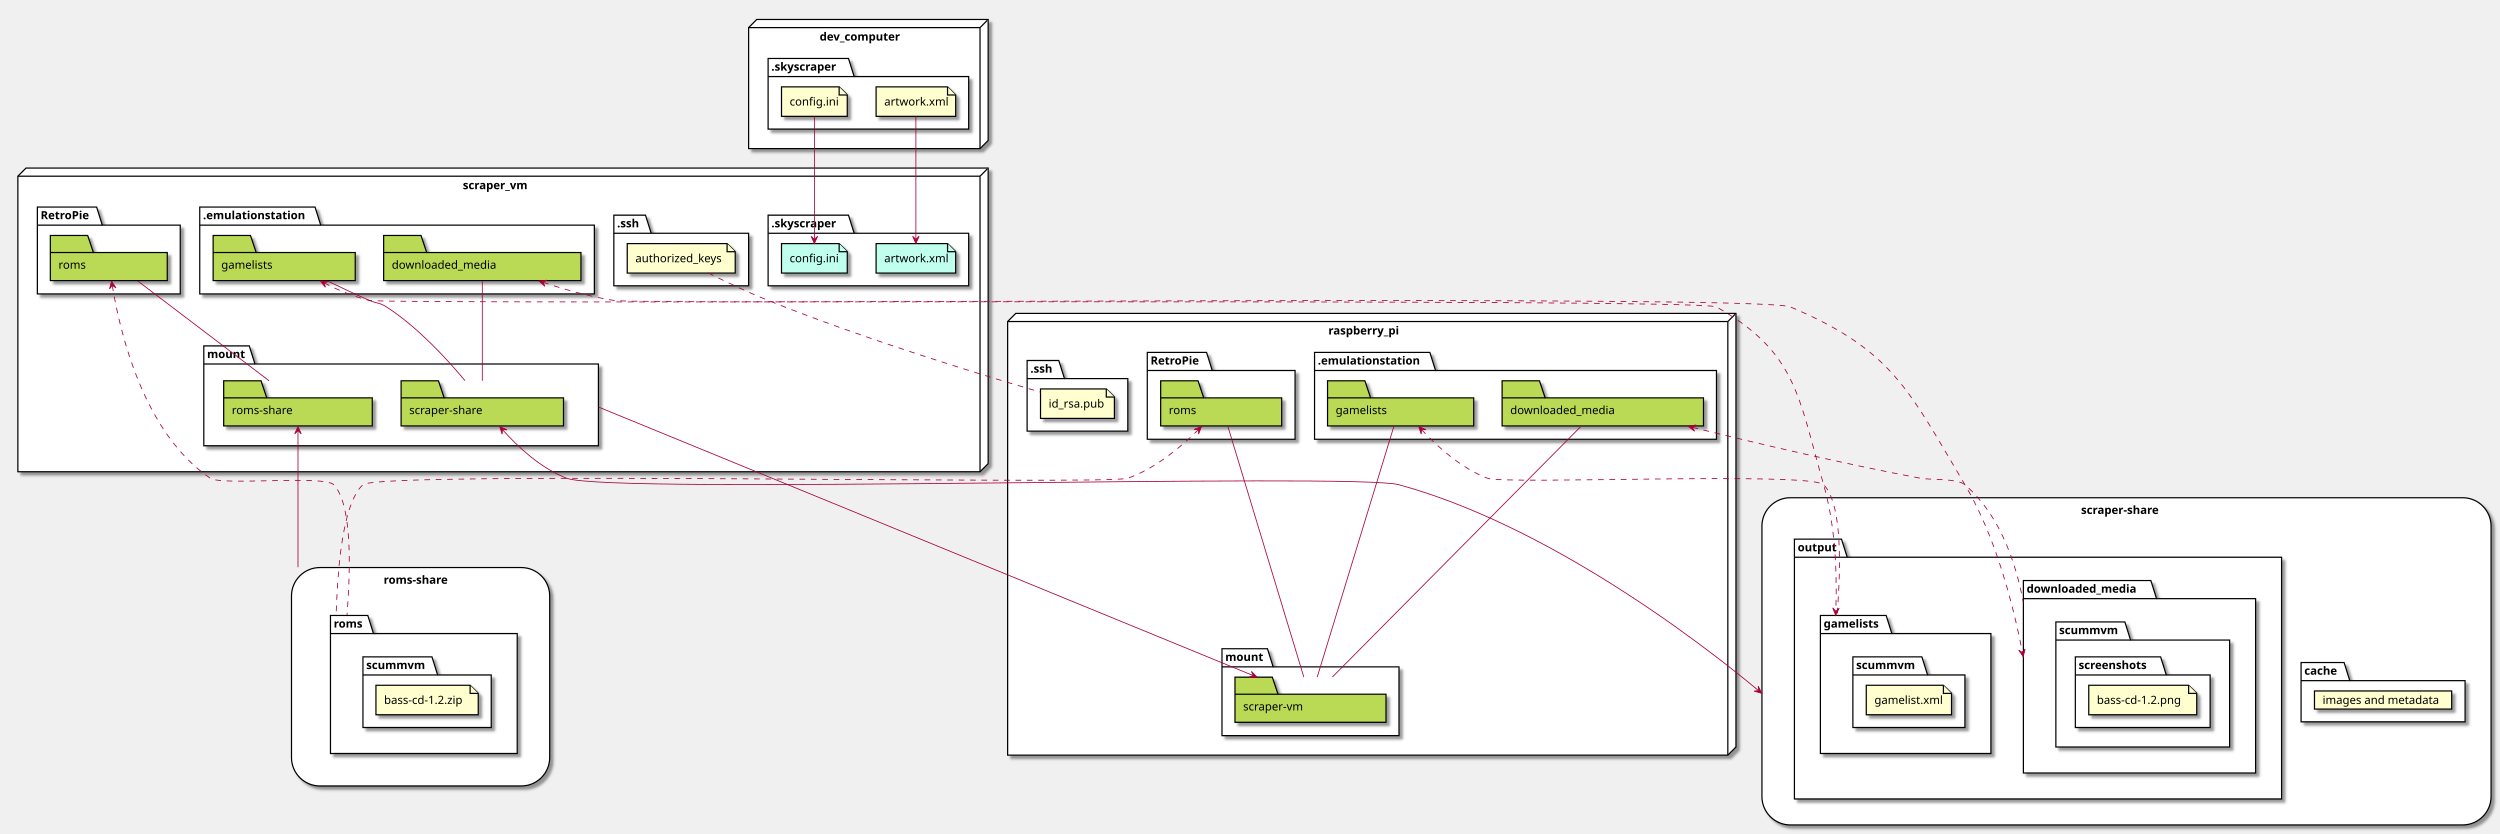
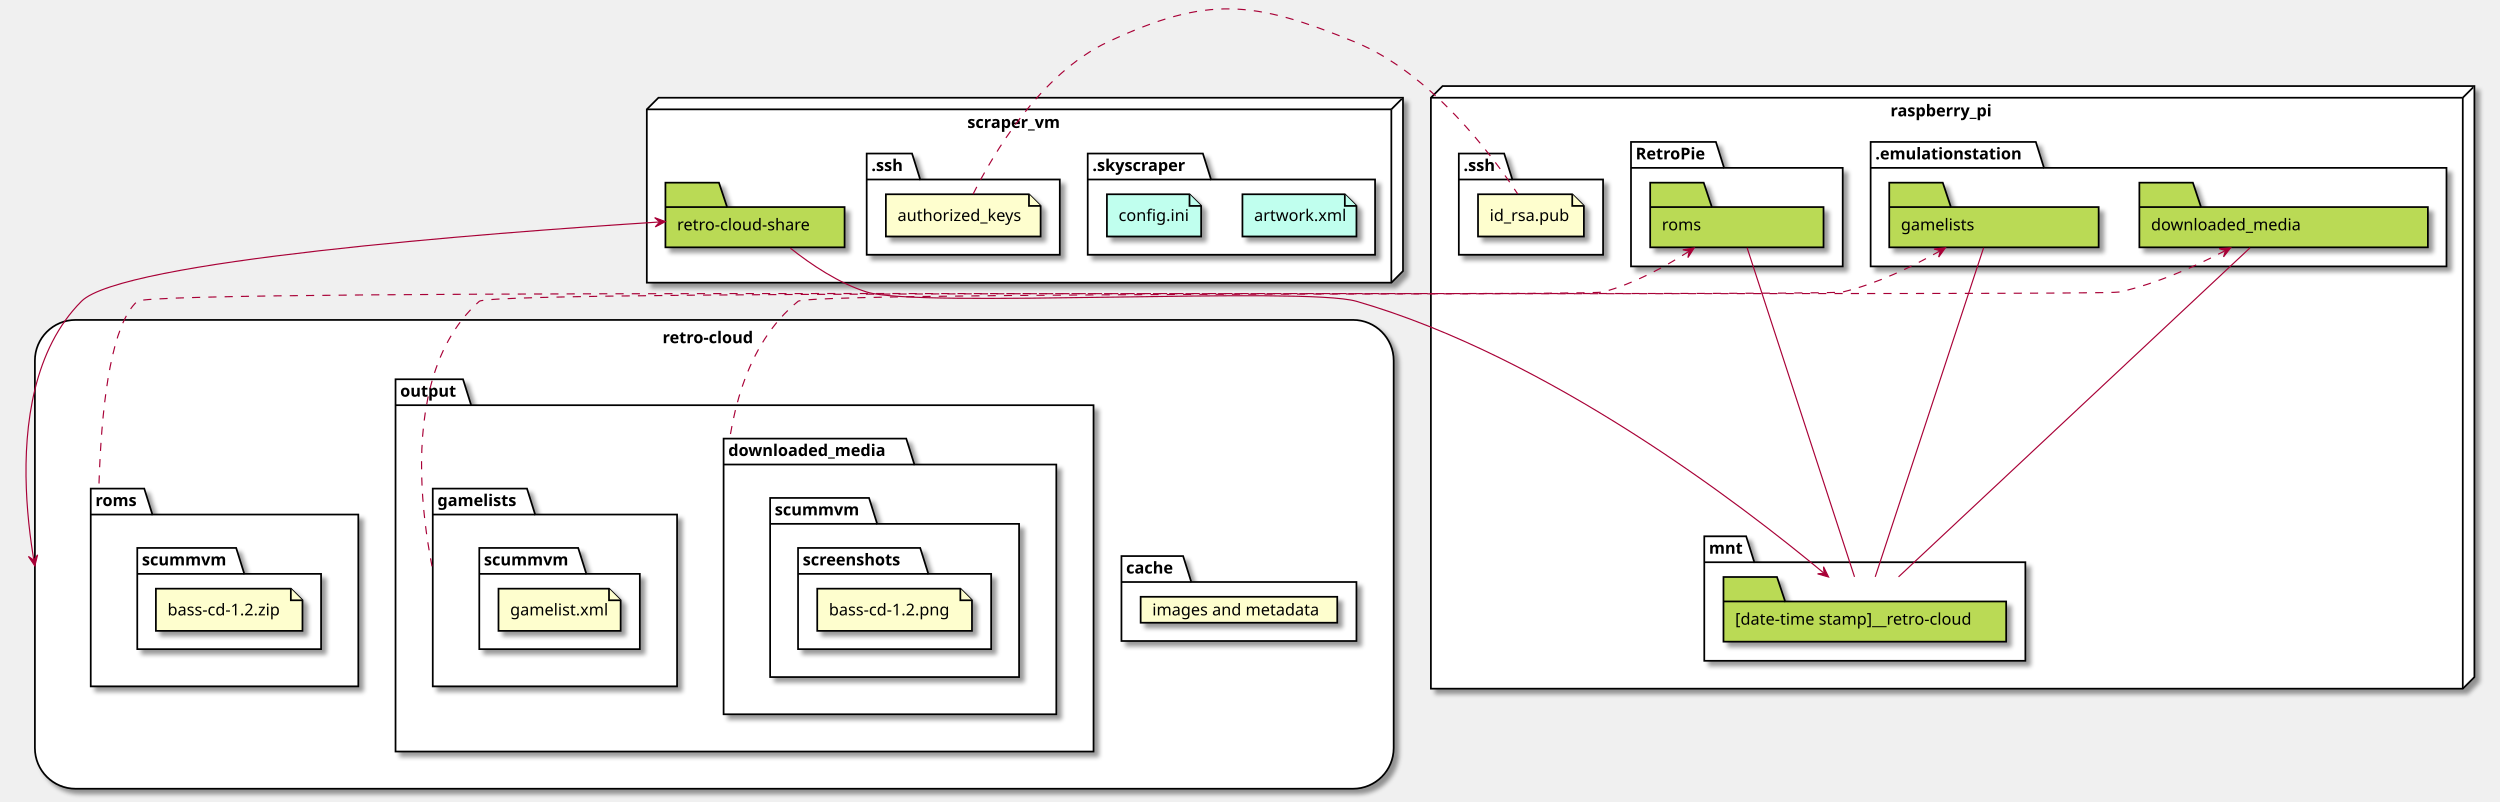
- <svg xmlns="http://www.w3.org/2000/svg" contentScriptType="application/ecmascript" contentStyleType="text/css" height="1027px" preserveAspectRatio="none" style="width:3079px;height:1027px;" version="1.1" viewBox="0 0 3079 1027" width="3079px" zoomAndPan="magnify">
+ <svg xmlns="http://www.w3.org/2000/svg" contentScriptType="application/ecmascript" contentStyleType="text/css" height="689px" preserveAspectRatio="none" style="width:2149px;height:689px;" version="1.1" viewBox="0 0 2149 689" width="2149px" zoomAndPan="magnify">
  <defs>
-     <filter height="300%" id="ftwbin9ezk8uo" width="300%" x="-1" y="-1">
+     <filter height="300%" id="frucw59xykla3" width="300%" x="-1" y="-1">
      <feGaussianBlur result="blurOut" stdDeviation="2.0" />
      <feColorMatrix in="blurOut" result="blurOut2" type="matrix" values="0 0 0 0 0 0 0 0 0 0 0 0 0 0 0 0 0 0 .4 0" />
      <feOffset dx="4.0" dy="4.0" in="blurOut2" result="blurOut3" />
      <feBlend in="SourceGraphic" in2="blurOut3" mode="normal" />
    </filter>
  </defs>
  <g>
-     <rect fill="#FFFFFF" filter="url(#ftwbin9ezk8uo)" height="269" rx="35" ry="35" style="stroke: #000000; stroke-width: 1.5;" width="318" x="359" y="699" />
-     <text fill="#000000" font-family="sans-serif" font-size="14" font-weight="bold" lengthAdjust="spacingAndGlyphs" textLength="91" x="472.5" y="718.995">roms-share</text>
-     <polygon fill="#FFFFFF" filter="url(#ftwbin9ezk8uo)" points="407,758,453,758,460,780.297,637,780.297,637,928,407,928,407,758" style="stroke: #000000; stroke-width: 1.5;" />
-     <line style="stroke: #000000; stroke-width: 1.5;" x1="407" x2="460" y1="780.297" y2="780.297" />
-     <text fill="#000000" font-family="sans-serif" font-size="14" font-weight="bold" lengthAdjust="spacingAndGlyphs" textLength="40" x="411" y="772.995">roms</text>
-     <polygon fill="#FFFFFF" filter="url(#ftwbin9ezk8uo)" points="447,809,532,809,539,831.297,605,831.297,605,896,447,896,447,809" style="stroke: #000000; stroke-width: 1.5;" />
-     <line style="stroke: #000000; stroke-width: 1.5;" x1="447" x2="539" y1="831.297" y2="831.297" />
-     <text fill="#000000" font-family="sans-serif" font-size="14" font-weight="bold" lengthAdjust="spacingAndGlyphs" textLength="79" x="451" y="823.995">scummvm</text>
-     <rect fill="#FFFFFF" filter="url(#ftwbin9ezk8uo)" height="403" rx="35" ry="35" style="stroke: #000000; stroke-width: 1.5;" width="898" x="2170" y="613" />
-     <text fill="#000000" font-family="sans-serif" font-size="14" font-weight="bold" lengthAdjust="spacingAndGlyphs" textLength="112" x="2563" y="632.995">scraper-share</text>
-     <polygon fill="#FFFFFF" filter="url(#ftwbin9ezk8uo)" points="2834,816,2887,816,2894,838.297,3036,838.297,3036,889,2834,889,2834,816" style="stroke: #000000; stroke-width: 1.5;" />
-     <line style="stroke: #000000; stroke-width: 1.5;" x1="2834" x2="2894" y1="838.297" y2="838.297" />
-     <text fill="#000000" font-family="sans-serif" font-size="14" font-weight="bold" lengthAdjust="spacingAndGlyphs" textLength="47" x="2838" y="830.995">cache</text>
-     <polygon fill="#FFFFFF" filter="url(#ftwbin9ezk8uo)" points="2210,664,2268,664,2275,686.297,2810,686.297,2810,984,2210,984,2210,664" style="stroke: #000000; stroke-width: 1.5;" />
-     <line style="stroke: #000000; stroke-width: 1.5;" x1="2210" x2="2275" y1="686.297" y2="686.297" />
-     <text fill="#000000" font-family="sans-serif" font-size="14" font-weight="bold" lengthAdjust="spacingAndGlyphs" textLength="52" x="2214" y="678.995">output</text>
-     <polygon fill="#FFFFFF" filter="url(#ftwbin9ezk8uo)" points="2492,715,2649,715,2656,737.297,2778,737.297,2778,952,2492,952,2492,715" style="stroke: #000000; stroke-width: 1.5;" />
-     <line style="stroke: #000000; stroke-width: 1.5;" x1="2492" x2="2656" y1="737.297" y2="737.297" />
-     <text fill="#000000" font-family="sans-serif" font-size="14" font-weight="bold" lengthAdjust="spacingAndGlyphs" textLength="151" x="2496" y="729.995">downloaded_media</text>
-     <polygon fill="#FFFFFF" filter="url(#ftwbin9ezk8uo)" points="2532,766,2617,766,2624,788.297,2746,788.297,2746,920,2532,920,2532,766" style="stroke: #000000; stroke-width: 1.5;" />
-     <line style="stroke: #000000; stroke-width: 1.5;" x1="2532" x2="2624" y1="788.297" y2="788.297" />
-     <text fill="#000000" font-family="sans-serif" font-size="14" font-weight="bold" lengthAdjust="spacingAndGlyphs" textLength="79" x="2536" y="780.995">scummvm</text>
-     <polygon fill="#FFFFFF" filter="url(#ftwbin9ezk8uo)" points="2556,809,2661,809,2668,831.297,2722,831.297,2722,896,2556,896,2556,809" style="stroke: #000000; stroke-width: 1.5;" />
-     <line style="stroke: #000000; stroke-width: 1.5;" x1="2556" x2="2668" y1="831.297" y2="831.297" />
-     <text fill="#000000" font-family="sans-serif" font-size="14" font-weight="bold" lengthAdjust="spacingAndGlyphs" textLength="99" x="2560" y="823.995">screenshots</text>
-     <polygon fill="#FFFFFF" filter="url(#ftwbin9ezk8uo)" points="2242,758,2323,758,2330,780.297,2452,780.297,2452,928,2242,928,2242,758" style="stroke: #000000; stroke-width: 1.5;" />
-     <line style="stroke: #000000; stroke-width: 1.5;" x1="2242" x2="2330" y1="780.297" y2="780.297" />
-     <text fill="#000000" font-family="sans-serif" font-size="14" font-weight="bold" lengthAdjust="spacingAndGlyphs" textLength="75" x="2246" y="772.995">gamelists</text>
-     <polygon fill="#FFFFFF" filter="url(#ftwbin9ezk8uo)" points="2282,809,2367,809,2374,831.297,2420,831.297,2420,896,2282,896,2282,809" style="stroke: #000000; stroke-width: 1.5;" />
-     <line style="stroke: #000000; stroke-width: 1.5;" x1="2282" x2="2374" y1="831.297" y2="831.297" />
-     <text fill="#000000" font-family="sans-serif" font-size="14" font-weight="bold" lengthAdjust="spacingAndGlyphs" textLength="79" x="2286" y="823.995">scummvm</text>
-     <polygon fill="#FFFFFF" filter="url(#ftwbin9ezk8uo)" points="1241,396,1251,386,2138,386,2138,920,2128,930,1241,930,1241,396" style="stroke: #000000; stroke-width: 1.5;" />
-     <line style="stroke: #000000; stroke-width: 1.5;" x1="2128" x2="2137" y1="396" y2="387" />
-     <line style="stroke: #000000; stroke-width: 1.5;" x1="1241" x2="2128" y1="396" y2="396" />
-     <line style="stroke: #000000; stroke-width: 1.5;" x1="2128" x2="2128" y1="396" y2="930" />
-     <text fill="#000000" font-family="sans-serif" font-size="14" font-weight="bold" lengthAdjust="spacingAndGlyphs" textLength="99" x="1636" y="411.995">raspberry_pi</text>
-     <polygon fill="#FFFFFF" filter="url(#ftwbin9ezk8uo)" points="1619,434,1761,434,1768,456.297,2114,456.297,2114,541,1619,541,1619,434" style="stroke: #000000; stroke-width: 1.5;" />
-     <line style="stroke: #000000; stroke-width: 1.5;" x1="1619" x2="1768" y1="456.297" y2="456.297" />
-     <text fill="#000000" font-family="sans-serif" font-size="14" font-weight="bold" lengthAdjust="spacingAndGlyphs" textLength="136" x="1623" y="448.995">.emulationstation</text>
-     <polygon fill="#FFFFFF" filter="url(#ftwbin9ezk8uo)" points="1413,434,1486,434,1493,456.297,1595,456.297,1595,541,1413,541,1413,434" style="stroke: #000000; stroke-width: 1.5;" />
-     <line style="stroke: #000000; stroke-width: 1.5;" x1="1413" x2="1493" y1="456.297" y2="456.297" />
-     <text fill="#000000" font-family="sans-serif" font-size="14" font-weight="bold" lengthAdjust="spacingAndGlyphs" textLength="67" x="1417" y="448.995">RetroPie</text>
-     <polygon fill="#FFFFFF" filter="url(#ftwbin9ezk8uo)" points="1265,444,1304,444,1311,466.297,1389,466.297,1389,531,1265,531,1265,444" style="stroke: #000000; stroke-width: 1.5;" />
-     <line style="stroke: #000000; stroke-width: 1.5;" x1="1265" x2="1311" y1="466.297" y2="466.297" />
-     <text fill="#000000" font-family="sans-serif" font-size="14" font-weight="bold" lengthAdjust="spacingAndGlyphs" textLength="33" x="1269" y="458.995">.ssh</text>
-     <polygon fill="#FFFFFF" filter="url(#ftwbin9ezk8uo)" points="1505,799,1561,799,1568,821.297,1723,821.297,1723,906,1505,906,1505,799" style="stroke: #000000; stroke-width: 1.5;" />
-     <line style="stroke: #000000; stroke-width: 1.5;" x1="1505" x2="1568" y1="821.297" y2="821.297" />
-     <text fill="#000000" font-family="sans-serif" font-size="14" font-weight="bold" lengthAdjust="spacingAndGlyphs" textLength="50" x="1509" y="813.995">mount</text>
-     <polygon fill="#FFFFFF" filter="url(#ftwbin9ezk8uo)" points="22,217,32,207,1217,207,1217,571,1207,581,22,581,22,217" style="stroke: #000000; stroke-width: 1.5;" />
-     <line style="stroke: #000000; stroke-width: 1.5;" x1="1207" x2="1216" y1="217" y2="208" />
-     <line style="stroke: #000000; stroke-width: 1.5;" x1="22" x2="1207" y1="217" y2="217" />
-     <line style="stroke: #000000; stroke-width: 1.5;" x1="1207" x2="1207" y1="217" y2="581" />
-     <text fill="#000000" font-family="sans-serif" font-size="14" font-weight="bold" lengthAdjust="spacingAndGlyphs" textLength="91" x="570" y="232.995">scraper_vm</text>
-     <polygon fill="#FFFFFF" filter="url(#ftwbin9ezk8uo)" points="946,265,1045,265,1052,287.297,1193,287.297,1193,352,946,352,946,265" style="stroke: #000000; stroke-width: 1.5;" />
-     <line style="stroke: #000000; stroke-width: 1.5;" x1="946" x2="1052" y1="287.297" y2="287.297" />
-     <text fill="#000000" font-family="sans-serif" font-size="14" font-weight="bold" lengthAdjust="spacingAndGlyphs" textLength="93" x="950" y="279.995">.skyscraper</text>
-     <polygon fill="#FFFFFF" filter="url(#ftwbin9ezk8uo)" points="246,255,388,255,395,277.297,732,277.297,732,362,246,362,246,255" style="stroke: #000000; stroke-width: 1.5;" />
-     <line style="stroke: #000000; stroke-width: 1.5;" x1="246" x2="395" y1="277.297" y2="277.297" />
-     <text fill="#000000" font-family="sans-serif" font-size="14" font-weight="bold" lengthAdjust="spacingAndGlyphs" textLength="136" x="250" y="269.995">.emulationstation</text>
-     <polygon fill="#FFFFFF" filter="url(#ftwbin9ezk8uo)" points="46,255,119,255,126,277.297,222,277.297,222,362,46,362,46,255" style="stroke: #000000; stroke-width: 1.5;" />
-     <line style="stroke: #000000; stroke-width: 1.5;" x1="46" x2="126" y1="277.297" y2="277.297" />
-     <text fill="#000000" font-family="sans-serif" font-size="14" font-weight="bold" lengthAdjust="spacingAndGlyphs" textLength="67" x="50" y="269.995">RetroPie</text>
-     <polygon fill="#FFFFFF" filter="url(#ftwbin9ezk8uo)" points="756,265,795,265,802,287.297,922,287.297,922,352,756,352,756,265" style="stroke: #000000; stroke-width: 1.5;" />
-     <line style="stroke: #000000; stroke-width: 1.5;" x1="756" x2="802" y1="287.297" y2="287.297" />
-     <text fill="#000000" font-family="sans-serif" font-size="14" font-weight="bold" lengthAdjust="spacingAndGlyphs" textLength="33" x="760" y="279.995">.ssh</text>
-     <polygon fill="#FFFFFF" filter="url(#ftwbin9ezk8uo)" points="251,426,307,426,314,448.297,737,448.297,737,549,251,549,251,426" style="stroke: #000000; stroke-width: 1.5;" />
-     <line style="stroke: #000000; stroke-width: 1.5;" x1="251" x2="314" y1="448.297" y2="448.297" />
-     <text fill="#000000" font-family="sans-serif" font-size="14" font-weight="bold" lengthAdjust="spacingAndGlyphs" textLength="50" x="255" y="440.995">mount</text>
-     <polygon fill="#FFFFFF" filter="url(#ftwbin9ezk8uo)" points="922,34,932,24,1217,24,1217,173,1207,183,922,183,922,34" style="stroke: #000000; stroke-width: 1.5;" />
-     <line style="stroke: #000000; stroke-width: 1.5;" x1="1207" x2="1216" y1="34" y2="25" />
-     <line style="stroke: #000000; stroke-width: 1.5;" x1="922" x2="1207" y1="34" y2="34" />
-     <line style="stroke: #000000; stroke-width: 1.5;" x1="1207" x2="1207" y1="34" y2="183" />
-     <text fill="#000000" font-family="sans-serif" font-size="14" font-weight="bold" lengthAdjust="spacingAndGlyphs" textLength="112" x="1009.5" y="49.995">dev_computer</text>
-     <polygon fill="#FFFFFF" filter="url(#ftwbin9ezk8uo)" points="946,72,1045,72,1052,94.297,1193,94.297,1193,159,946,159,946,72" style="stroke: #000000; stroke-width: 1.5;" />
-     <line style="stroke: #000000; stroke-width: 1.5;" x1="946" x2="1052" y1="94.297" y2="94.297" />
-     <text fill="#000000" font-family="sans-serif" font-size="14" font-weight="bold" lengthAdjust="spacingAndGlyphs" textLength="93" x="950" y="86.995">.skyscraper</text>
-     <polygon fill="#FEFECE" filter="url(#ftwbin9ezk8uo)" points="463,844,463,880.297,589,880.297,589,854,579,844,463,844" style="stroke: #000000; stroke-width: 1.5;" />
-     <path d="M579,844 L579,854 L589,854 " fill="#FEFECE" style="stroke: #000000; stroke-width: 1.5;" />
-     <text fill="#000000" font-family="sans-serif" font-size="14" lengthAdjust="spacingAndGlyphs" textLength="106" x="473" y="866.995">bass-cd-1.2.zip</text>
-     <rect fill="#FEFECE" filter="url(#ftwbin9ezk8uo)" height="22.297" style="stroke: #000000; stroke-width: 1.5;" width="169" x="2850.5" y="851" />
-     <text fill="#000000" font-family="sans-serif" font-size="14" lengthAdjust="spacingAndGlyphs" textLength="149" x="2860.5" y="866.995">images and metadata</text>
-     <polygon fill="#FEFECE" filter="url(#ftwbin9ezk8uo)" points="2572.5,844,2572.5,880.297,2705.5,880.297,2705.5,854,2695.5,844,2572.5,844" style="stroke: #000000; stroke-width: 1.5;" />
-     <path d="M2695.5,844 L2695.5,854 L2705.5,854 " fill="#FEFECE" style="stroke: #000000; stroke-width: 1.5;" />
-     <text fill="#000000" font-family="sans-serif" font-size="14" lengthAdjust="spacingAndGlyphs" textLength="113" x="2582.5" y="866.995">bass-cd-1.2.png</text>
-     <polygon fill="#FEFECE" filter="url(#ftwbin9ezk8uo)" points="2298.5,844,2298.5,880.297,2403.5,880.297,2403.5,854,2393.5,844,2298.5,844" style="stroke: #000000; stroke-width: 1.5;" />
-     <path d="M2393.5,844 L2393.5,854 L2403.5,854 " fill="#FEFECE" style="stroke: #000000; stroke-width: 1.5;" />
-     <text fill="#000000" font-family="sans-serif" font-size="14" lengthAdjust="spacingAndGlyphs" textLength="85" x="2308.5" y="866.995">gamelist.xml</text>
-     <polygon fill="#BADA55" filter="url(#ftwbin9ezk8uo)" points="1850,469,1896,469,1903,490,2098,490,2098,524.594,1850,524.594,1850,469" style="stroke: #000000; stroke-width: 1.5;" />
-     <line style="stroke: #000000; stroke-width: 1.5;" x1="1850" x2="1903" y1="490" y2="490" />
-     <text fill="#000000" font-family="sans-serif" font-size="14" lengthAdjust="spacingAndGlyphs" textLength="134" x="1860" y="509.995">downloaded_media</text>
-     <polygon fill="#BADA55" filter="url(#ftwbin9ezk8uo)" points="1635,469,1681,469,1688,490,1815,490,1815,524.594,1635,524.594,1635,469" style="stroke: #000000; stroke-width: 1.5;" />
-     <line style="stroke: #000000; stroke-width: 1.5;" x1="1635" x2="1688" y1="490" y2="490" />
-     <text fill="#000000" font-family="sans-serif" font-size="14" lengthAdjust="spacingAndGlyphs" textLength="66" x="1645" y="509.995">gamelists</text>
-     <polygon fill="#BADA55" filter="url(#ftwbin9ezk8uo)" points="1429.5,469,1475.5,469,1482.5,490,1578.5,490,1578.5,524.594,1429.5,524.594,1429.5,469" style="stroke: #000000; stroke-width: 1.5;" />
-     <line style="stroke: #000000; stroke-width: 1.5;" x1="1429.5" x2="1482.5" y1="490" y2="490" />
-     <text fill="#000000" font-family="sans-serif" font-size="14" lengthAdjust="spacingAndGlyphs" textLength="35" x="1439.5" y="509.995">roms</text>
-     <polygon fill="#FEFECE" filter="url(#ftwbin9ezk8uo)" points="1281.5,479,1281.5,515.297,1372.5,515.297,1372.5,489,1362.5,479,1281.5,479" style="stroke: #000000; stroke-width: 1.5;" />
-     <path d="M1362.5,479 L1362.5,489 L1372.5,489 " fill="#FEFECE" style="stroke: #000000; stroke-width: 1.5;" />
-     <text fill="#000000" font-family="sans-serif" font-size="14" lengthAdjust="spacingAndGlyphs" textLength="71" x="1291.5" y="501.995">id_rsa.pub</text>
-     <polygon fill="#BADA55" filter="url(#ftwbin9ezk8uo)" points="1521,834,1567,834,1574,855,1707,855,1707,889.594,1521,889.594,1521,834" style="stroke: #000000; stroke-width: 1.5;" />
-     <line style="stroke: #000000; stroke-width: 1.5;" x1="1521" x2="1574" y1="855" y2="855" />
-     <text fill="#000000" font-family="sans-serif" font-size="14" lengthAdjust="spacingAndGlyphs" textLength="77" x="1531" y="874.995">scraper-vm</text>
-     <polygon fill="#C0FFEE" filter="url(#ftwbin9ezk8uo)" points="1079,300,1079,336.297,1177,336.297,1177,310,1167,300,1079,300" style="stroke: #000000; stroke-width: 1.5;" />
-     <path d="M1167,300 L1167,310 L1177,310 " fill="#C0FFEE" style="stroke: #000000; stroke-width: 1.5;" />
-     <text fill="#000000" font-family="sans-serif" font-size="14" lengthAdjust="spacingAndGlyphs" textLength="78" x="1089" y="322.995">artwork.xml</text>
-     <polygon fill="#C0FFEE" filter="url(#ftwbin9ezk8uo)" points="962.5,300,962.5,336.297,1043.5,336.297,1043.5,310,1033.5,300,962.5,300" style="stroke: #000000; stroke-width: 1.5;" />
-     <path d="M1033.5,300 L1033.5,310 L1043.5,310 " fill="#C0FFEE" style="stroke: #000000; stroke-width: 1.5;" />
-     <text fill="#000000" font-family="sans-serif" font-size="14" lengthAdjust="spacingAndGlyphs" textLength="61" x="972.5" y="322.995">config.ini</text>
-     <polygon fill="#BADA55" filter="url(#ftwbin9ezk8uo)" points="472.5,290,518.5,290,525.5,311,715.5,311,715.5,345.594,472.5,345.594,472.5,290" style="stroke: #000000; stroke-width: 1.5;" />
-     <line style="stroke: #000000; stroke-width: 1.5;" x1="472.5" x2="525.5" y1="311" y2="311" />
-     <text fill="#000000" font-family="sans-serif" font-size="14" lengthAdjust="spacingAndGlyphs" textLength="134" x="482.5" y="330.995">downloaded_media</text>
-     <polygon fill="#BADA55" filter="url(#ftwbin9ezk8uo)" points="262.5,290,308.5,290,315.5,311,437.5,311,437.5,345.594,262.5,345.594,262.5,290" style="stroke: #000000; stroke-width: 1.5;" />
-     <line style="stroke: #000000; stroke-width: 1.5;" x1="262.5" x2="315.5" y1="311" y2="311" />
-     <text fill="#000000" font-family="sans-serif" font-size="14" lengthAdjust="spacingAndGlyphs" textLength="66" x="272.5" y="330.995">gamelists</text>
-     <polygon fill="#BADA55" filter="url(#ftwbin9ezk8uo)" points="62,290,108,290,115,311,206,311,206,345.594,62,345.594,62,290" style="stroke: #000000; stroke-width: 1.5;" />
-     <line style="stroke: #000000; stroke-width: 1.5;" x1="62" x2="115" y1="311" y2="311" />
-     <text fill="#000000" font-family="sans-serif" font-size="14" lengthAdjust="spacingAndGlyphs" textLength="35" x="72" y="330.995">roms</text>
-     <polygon fill="#FEFECE" filter="url(#ftwbin9ezk8uo)" points="772.5,300,772.5,336.297,905.5,336.297,905.5,310,895.5,300,772.5,300" style="stroke: #000000; stroke-width: 1.5;" />
-     <path d="M895.5,300 L895.5,310 L905.5,310 " fill="#FEFECE" style="stroke: #000000; stroke-width: 1.5;" />
-     <text fill="#000000" font-family="sans-serif" font-size="14" lengthAdjust="spacingAndGlyphs" textLength="113" x="782.5" y="322.995">authorized_keys</text>
-     <polygon fill="#BADA55" filter="url(#ftwbin9ezk8uo)" points="494,469,540,469,547,490,694,490,694,524.594,494,524.594,494,469" style="stroke: #000000; stroke-width: 1.5;" />
-     <line style="stroke: #000000; stroke-width: 1.5;" x1="494" x2="547" y1="490" y2="490" />
-     <text fill="#000000" font-family="sans-serif" font-size="14" lengthAdjust="spacingAndGlyphs" textLength="96" x="504" y="509.995">scraper-share</text>
-     <polygon fill="#BADA55" filter="url(#ftwbin9ezk8uo)" points="275.5,469,321.5,469,328.5,490,458.5,490,458.5,524.594,275.5,524.594,275.5,469" style="stroke: #000000; stroke-width: 1.5;" />
-     <line style="stroke: #000000; stroke-width: 1.5;" x1="275.5" x2="328.5" y1="490" y2="490" />
-     <text fill="#000000" font-family="sans-serif" font-size="14" lengthAdjust="spacingAndGlyphs" textLength="79" x="285.5" y="509.995">roms-share</text>
-     <polygon fill="#FEFECE" filter="url(#ftwbin9ezk8uo)" points="1079,107,1079,143.297,1177,143.297,1177,117,1167,107,1079,107" style="stroke: #000000; stroke-width: 1.5;" />
-     <path d="M1167,107 L1167,117 L1177,117 " fill="#FEFECE" style="stroke: #000000; stroke-width: 1.5;" />
-     <text fill="#000000" font-family="sans-serif" font-size="14" lengthAdjust="spacingAndGlyphs" textLength="78" x="1089" y="129.995">artwork.xml</text>
-     <polygon fill="#FEFECE" filter="url(#ftwbin9ezk8uo)" points="962.5,107,962.5,143.297,1043.5,143.297,1043.5,117,1033.5,107,962.5,107" style="stroke: #000000; stroke-width: 1.5;" />
-     <path d="M1033.5,107 L1033.5,117 L1043.5,117 " fill="#FEFECE" style="stroke: #000000; stroke-width: 1.5;" />
-     <text fill="#000000" font-family="sans-serif" font-size="14" lengthAdjust="spacingAndGlyphs" textLength="61" x="972.5" y="129.995">config.ini</text>
-     <path d="M1128,143.287 C1128,177.947 1128,255.908 1128,294.493 " fill="none" id="dev_artwork-&gt;scrapervm_artwork" style="stroke: #A80036; stroke-width: 1.0;" />
-     <polygon fill="#A80036" points="1128,299.89,1132,290.89,1128,294.89,1124,290.89,1128,299.89" style="stroke: #A80036; stroke-width: 1.0;" />
-     <path d="M1003,143.287 C1003,177.947 1003,255.908 1003,294.493 " fill="none" id="dev_config-&gt;scrapervm_config" style="stroke: #A80036; stroke-width: 1.0;" />
-     <polygon fill="#A80036" points="1003,299.89,1007,290.89,1003,294.89,999,290.89,1003,299.89" style="stroke: #A80036; stroke-width: 1.0;" />
-     <path d="M872.252,336.176 C893.135,346.629 920.795,359.872 946,370 C1064.79,417.732 1209.34,461.857 1281.47,482.962 " fill="none" id="authorized_keys-id_rsa" style="stroke: #A80036; stroke-width: 1.0; stroke-dasharray: 7.0,7.0;" />
-     <path d="M1543.26,831.983 C1439.33,789.356 1238.613,707.028 1062.475,634.782 C974.405,598.658 892.481,565.055 831.872,540.195 C801.567,527.765 776.591,517.521 758.841,510.24 C749.966,506.599 742.897,503.7 737.871,501.639 " fill="none" id="raspberrypi_scrapervm&lt;-scrapervm_mount" style="stroke: #A80036; stroke-width: 1.0;" />
-     <polygon fill="#A80036" points="1548.09,833.967,1541.285,826.847,1543.465,832.067,1538.245,834.247,1548.09,833.967" style="stroke: #A80036; stroke-width: 1.0;" />
-     <path d="M1716.66,525.284 C1696.04,592.721 1642.85,766.646 1622.29,833.895 " fill="none" id="raspberrypi_gamelists-raspberrypi_scrapervm" style="stroke: #A80036; stroke-width: 1.0;" />
-     <path d="M1946.94,525.284 C1880.06,592.721 1707.57,766.646 1640.88,833.895 " fill="none" id="raspberrypi_downloaded_media-raspberrypi_scrapervm" style="stroke: #A80036; stroke-width: 1.0;" />
-     <path d="M1512.27,525.284 C1532.7,592.721 1585.41,766.646 1605.79,833.895 " fill="none" id="raspberrypi_roms-raspberrypi_scrapervm" style="stroke: #A80036; stroke-width: 1.0;" />
-     <path d="M1750.82,529.124 C1770.56,550.374 1799.8,576.803 1832,589 C1853.51,597.148 2229.77,580.7 2246,597 C2266.375,617.462 2267.662,681.736 2263.716,741.737 C2263.47,745.487 2263.202,749.22 2262.918,752.925 C2262.847,753.851 2262.775,754.776 2262.702,755.698 C2262.666,756.159 2262.629,756.62 2262.592,757.08 " fill="none" id="raspberrypi_gamelists&lt;-scraper_gamelists" style="stroke: #A80036; stroke-width: 1.0; stroke-dasharray: 7.0,7.0;" />
-     <polygon fill="#A80036" points="1747.25,525.221,1750.363,534.565,1750.621,528.914,1756.272,529.172,1747.25,525.221" style="stroke: #A80036; stroke-width: 1.0;" />
-     <path d="M2084.38,526.309 C2162.41,545.677 2269.67,571.007 2365,589 C2377.14,591.291 2410.64,588.945 2420,597 C2442.87,616.678 2459.329,642.659 2471.147,670.65 C2477.056,684.645 2481.805,699.142 2485.614,713.605 C2487.519,720.837 2489.19,728.059 2490.653,735.206 C2491.019,736.993 2491.371,738.775 2491.712,740.552 C2491.797,740.995 2491.881,741.439 2491.965,741.883 " fill="none" id="raspberrypi_downloaded_media&lt;-scraper_downloadedmedia" style="stroke: #A80036; stroke-width: 1.0; stroke-dasharray: 7.0,7.0;" />
-     <polygon fill="#A80036" points="2079.28,525.042,2087.039,531.107,2084.13,526.256,2088.982,523.347,2079.28,525.042" style="stroke: #A80036; stroke-width: 1.0;" />
-     <path d="M1476.09,529.005 C1454.66,550.371 1423.05,576.996 1389,589 C1364.32,597.701 466.511,579.563 447,597 C425.312,616.383 417.222,680.639 414.597,740.901 C414.433,744.668 414.29,748.418 414.167,752.142 C414.105,754.003 414.049,755.858 413.996,757.704 " fill="none" id="raspberrypi_roms&lt;-roms_roms" style="stroke: #A80036; stroke-width: 1.0; stroke-dasharray: 7.0,7.0;" />
-     <polygon fill="#A80036" points="1479.7,525.354,1470.528,528.942,1476.185,528.909,1476.216,534.566,1479.7,525.354" style="stroke: #A80036; stroke-width: 1.0;" />
-     <path d="M618.877,529.219 C637.957,550.514 666.333,576.96 698,589 C751.229,609.237 1668.07,581.988 1723,597 C1834,627.336 1945.957,691.763 2031.04,749.375 C2073.581,778.18 2109.404,805.282 2135.028,825.566 C2147.841,835.708 2158.104,844.146 2165.382,850.24 C2166.292,851.002 2167.155,851.727 2167.971,852.414 C2168.379,852.758 2168.775,853.092 2169.159,853.417 C2169.351,853.579 2169.54,853.739 2169.726,853.896 " fill="none" id="scrapervm_scrapershare-scraper_share" style="stroke: #A80036; stroke-width: 1.0;" />
-     <polygon fill="#A80036" points="2169.726,853.896,2165.441,845.029,2165.91,850.666,2160.272,851.135,2169.726,853.896" style="stroke: #A80036; stroke-width: 1.0;" />
-     <polygon fill="#A80036" points="615.424,525.307,618.383,534.701,618.734,529.055,624.379,529.406,615.424,525.307" style="stroke: #A80036; stroke-width: 1.0;" />
-     <path d="M367,530.377 C367,552.443 367,583.899 367,618.732 C367,636.148 367,654.408 367,672.76 C367,677.348 367,681.942 367,686.53 C367,688.824 367,691.116 367,693.406 C367,694.551 367,695.694 367,696.837 C367,697.409 367,697.98 367,698.551 " fill="none" id="scrapervm_romsshare&lt;-roms_share" style="stroke: #A80036; stroke-width: 1.0;" />
-     <polygon fill="#A80036" points="367,525.284,363,534.284,367,530.284,371,534.284,367,525.284" style="stroke: #A80036; stroke-width: 1.0;" />
-     <path d="M403.534,346.128 C419.912,354.122 438.072,362.682 455,370 C464.168,373.963 467.617,372.571 476,378 C514.665,403.04 550.82,442.495 572.668,468.799 " fill="none" id="scrapervm_gamelists-scrapervm_scrapershare" style="stroke: #A80036; stroke-width: 1.0;" />
-     <path d="M594,346.268 C594,379.627 594,435.751 594,468.991 " fill="none" id="scrapervm_downloaded_media-scrapervm_scrapershare" style="stroke: #A80036; stroke-width: 1.0;" />
-     <path d="M169.641,346.075 C213.495,379.389 287.511,435.616 331.363,468.928 " fill="none" id="scrapervm_roms-scrapervm_romsshare" style="stroke: #A80036; stroke-width: 1.0;" />
-     <path d="M399.341,348.582 C416.371,357.245 435.965,365.573 455,370 C477.443,375.219 2093.96,366.619 2114,378 C2212.82,434.132 2214.73,487.741 2246,597 C2253.948,624.763 2258.226,654.85 2260.159,684.436 C2261.126,699.229 2261.506,713.896 2261.466,728.085 C2261.446,735.179 2261.321,742.154 2261.111,748.965 C2261.059,750.668 2261.001,752.361 2260.939,754.042 C2260.907,754.883 2260.875,755.721 2260.841,756.556 C2260.824,756.974 2260.807,757.391 2260.79,757.807 " fill="none" id="scrapervm_gamelists-scraper_gamelists" style="stroke: #A80036; stroke-width: 1.0; stroke-dasharray: 7.0,7.0;" />
-     <polygon fill="#A80036" points="2260.79,757.807,2265.164,748.983,2260.999,752.811,2257.171,748.647,2260.79,757.807" style="stroke: #A80036; stroke-width: 1.0;" />
-     <polygon fill="#A80036" points="394.608,346.133,400.764,353.821,399.049,348.431,404.44,346.716,394.608,346.133" style="stroke: #A80036; stroke-width: 1.0;" />
-     <path d="M668.873,347.711 C695.908,356.698 726.93,365.45 756,370 C795.766,376.224 2167.93,362.323 2205,378 C2330.63,431.125 2350.43,479.675 2420,597 C2450.775,648.905 2470.635,713.67 2482.87,766.062 C2485.929,779.159 2488.511,791.484 2490.668,802.641 C2490.938,804.036 2491.201,805.412 2491.457,806.769 C2491.585,807.448 2491.712,808.122 2491.837,808.791 " fill="none" id="scrapervm_downloaded_media-scraper_downloadedmedia" style="stroke: #A80036; stroke-width: 1.0; stroke-dasharray: 7.0,7.0;" />
-     <polygon fill="#A80036" points="2491.837,808.791,2494.117,799.21,2490.919,803.876,2486.253,800.679,2491.837,808.791" style="stroke: #A80036; stroke-width: 1.0;" />
-     <polygon fill="#A80036" points="663.873,346.032,671.13,352.69,668.612,347.625,673.678,345.107,663.873,346.032" style="stroke: #A80036; stroke-width: 1.0;" />
-     <path d="M138.246,351.475 C147.854,410.33 177.191,533.642 259,589 C273.007,598.478 399.267,584.82 411,597 C431.034,617.798 432.317,682.077 428.452,741.996 C428.211,745.741 427.949,749.469 427.671,753.169 C427.601,754.093 427.53,755.016 427.459,755.938 C427.423,756.398 427.387,756.858 427.351,757.318 " fill="none" id="scrapervm_roms&lt;-roms_roms" style="stroke: #A80036; stroke-width: 1.0; stroke-dasharray: 7.0,7.0;" />
-     <polygon fill="#A80036" points="137.429,346.326,134.887,355.841,138.212,351.264,142.789,354.589,137.429,346.326" style="stroke: #A80036; stroke-width: 1.0;" />
+     <rect fill="#FFFFFF" filter="url(#frucw59xykla3)" height="403" rx="35" ry="35" style="stroke: #000000; stroke-width: 1.5;" width="1168" x="30" y="275" />
+     <text fill="#000000" font-family="sans-serif" font-size="14" font-weight="bold" lengthAdjust="spacingAndGlyphs" textLength="89" x="569.5" y="294.995">retro-cloud</text>
+     <polygon fill="#FFFFFF" filter="url(#frucw59xykla3)" points="964,478,1017,478,1024,500.297,1166,500.297,1166,551,964,551,964,478" style="stroke: #000000; stroke-width: 1.5;" />
+     <line style="stroke: #000000; stroke-width: 1.5;" x1="964" x2="1024" y1="500.297" y2="500.297" />
+     <text fill="#000000" font-family="sans-serif" font-size="14" font-weight="bold" lengthAdjust="spacingAndGlyphs" textLength="47" x="968" y="492.995">cache</text>
+     <polygon fill="#FFFFFF" filter="url(#frucw59xykla3)" points="340,326,398,326,405,348.297,940,348.297,940,646,340,646,340,326" style="stroke: #000000; stroke-width: 1.5;" />
+     <line style="stroke: #000000; stroke-width: 1.5;" x1="340" x2="405" y1="348.297" y2="348.297" />
+     <text fill="#000000" font-family="sans-serif" font-size="14" font-weight="bold" lengthAdjust="spacingAndGlyphs" textLength="52" x="344" y="340.995">output</text>
+     <polygon fill="#FFFFFF" filter="url(#frucw59xykla3)" points="622,377,779,377,786,399.297,908,399.297,908,614,622,614,622,377" style="stroke: #000000; stroke-width: 1.5;" />
+     <line style="stroke: #000000; stroke-width: 1.5;" x1="622" x2="786" y1="399.297" y2="399.297" />
+     <text fill="#000000" font-family="sans-serif" font-size="14" font-weight="bold" lengthAdjust="spacingAndGlyphs" textLength="151" x="626" y="391.995">downloaded_media</text>
+     <polygon fill="#FFFFFF" filter="url(#frucw59xykla3)" points="662,428,747,428,754,450.297,876,450.297,876,582,662,582,662,428" style="stroke: #000000; stroke-width: 1.5;" />
+     <line style="stroke: #000000; stroke-width: 1.5;" x1="662" x2="754" y1="450.297" y2="450.297" />
+     <text fill="#000000" font-family="sans-serif" font-size="14" font-weight="bold" lengthAdjust="spacingAndGlyphs" textLength="79" x="666" y="442.995">scummvm</text>
+     <polygon fill="#FFFFFF" filter="url(#frucw59xykla3)" points="686,471,791,471,798,493.297,852,493.297,852,558,686,558,686,471" style="stroke: #000000; stroke-width: 1.5;" />
+     <line style="stroke: #000000; stroke-width: 1.5;" x1="686" x2="798" y1="493.297" y2="493.297" />
+     <text fill="#000000" font-family="sans-serif" font-size="14" font-weight="bold" lengthAdjust="spacingAndGlyphs" textLength="99" x="690" y="485.995">screenshots</text>
+     <polygon fill="#FFFFFF" filter="url(#frucw59xykla3)" points="372,420,453,420,460,442.297,582,442.297,582,590,372,590,372,420" style="stroke: #000000; stroke-width: 1.5;" />
+     <line style="stroke: #000000; stroke-width: 1.5;" x1="372" x2="460" y1="442.297" y2="442.297" />
+     <text fill="#000000" font-family="sans-serif" font-size="14" font-weight="bold" lengthAdjust="spacingAndGlyphs" textLength="75" x="376" y="434.995">gamelists</text>
+     <polygon fill="#FFFFFF" filter="url(#frucw59xykla3)" points="412,471,497,471,504,493.297,550,493.297,550,558,412,558,412,471" style="stroke: #000000; stroke-width: 1.5;" />
+     <line style="stroke: #000000; stroke-width: 1.5;" x1="412" x2="504" y1="493.297" y2="493.297" />
+     <text fill="#000000" font-family="sans-serif" font-size="14" font-weight="bold" lengthAdjust="spacingAndGlyphs" textLength="79" x="416" y="485.995">scummvm</text>
+     <polygon fill="#FFFFFF" filter="url(#frucw59xykla3)" points="78,420,124,420,131,442.297,308,442.297,308,590,78,590,78,420" style="stroke: #000000; stroke-width: 1.5;" />
+     <line style="stroke: #000000; stroke-width: 1.5;" x1="78" x2="131" y1="442.297" y2="442.297" />
+     <text fill="#000000" font-family="sans-serif" font-size="14" font-weight="bold" lengthAdjust="spacingAndGlyphs" textLength="40" x="82" y="434.995">roms</text>
+     <polygon fill="#FFFFFF" filter="url(#frucw59xykla3)" points="118,471,203,471,210,493.297,276,493.297,276,558,118,558,118,471" style="stroke: #000000; stroke-width: 1.5;" />
+     <line style="stroke: #000000; stroke-width: 1.5;" x1="118" x2="210" y1="493.297" y2="493.297" />
+     <text fill="#000000" font-family="sans-serif" font-size="14" font-weight="bold" lengthAdjust="spacingAndGlyphs" textLength="79" x="122" y="485.995">scummvm</text>
+     <polygon fill="#FFFFFF" filter="url(#frucw59xykla3)" points="1230,84,1240,74,2127,74,2127,582,2117,592,1230,592,1230,84" style="stroke: #000000; stroke-width: 1.5;" />
+     <line style="stroke: #000000; stroke-width: 1.5;" x1="2117" x2="2126" y1="84" y2="75" />
+     <line style="stroke: #000000; stroke-width: 1.5;" x1="1230" x2="2117" y1="84" y2="84" />
+     <line style="stroke: #000000; stroke-width: 1.5;" x1="2117" x2="2117" y1="84" y2="592" />
+     <text fill="#000000" font-family="sans-serif" font-size="14" font-weight="bold" lengthAdjust="spacingAndGlyphs" textLength="99" x="1625" y="99.995">raspberry_pi</text>
+     <polygon fill="#FFFFFF" filter="url(#frucw59xykla3)" points="1608,122,1750,122,1757,144.297,2103,144.297,2103,229,1608,229,1608,122" style="stroke: #000000; stroke-width: 1.5;" />
+     <line style="stroke: #000000; stroke-width: 1.5;" x1="1608" x2="1757" y1="144.297" y2="144.297" />
+     <text fill="#000000" font-family="sans-serif" font-size="14" font-weight="bold" lengthAdjust="spacingAndGlyphs" textLength="136" x="1612" y="136.995">.emulationstation</text>
+     <polygon fill="#FFFFFF" filter="url(#frucw59xykla3)" points="1402,122,1475,122,1482,144.297,1584,144.297,1584,229,1402,229,1402,122" style="stroke: #000000; stroke-width: 1.5;" />
+     <line style="stroke: #000000; stroke-width: 1.5;" x1="1402" x2="1482" y1="144.297" y2="144.297" />
+     <text fill="#000000" font-family="sans-serif" font-size="14" font-weight="bold" lengthAdjust="spacingAndGlyphs" textLength="67" x="1406" y="136.995">RetroPie</text>
+     <polygon fill="#FFFFFF" filter="url(#frucw59xykla3)" points="1254,132,1293,132,1300,154.297,1378,154.297,1378,219,1254,219,1254,132" style="stroke: #000000; stroke-width: 1.5;" />
+     <line style="stroke: #000000; stroke-width: 1.5;" x1="1254" x2="1300" y1="154.297" y2="154.297" />
+     <text fill="#000000" font-family="sans-serif" font-size="14" font-weight="bold" lengthAdjust="spacingAndGlyphs" textLength="33" x="1258" y="146.995">.ssh</text>
+     <polygon fill="#FFFFFF" filter="url(#frucw59xykla3)" points="1465,461,1501,461,1508,483.297,1741,483.297,1741,568,1465,568,1465,461" style="stroke: #000000; stroke-width: 1.5;" />
+     <line style="stroke: #000000; stroke-width: 1.5;" x1="1465" x2="1508" y1="483.297" y2="483.297" />
+     <text fill="#000000" font-family="sans-serif" font-size="14" font-weight="bold" lengthAdjust="spacingAndGlyphs" textLength="30" x="1469" y="475.995">mnt</text>
+     <polygon fill="#FFFFFF" filter="url(#frucw59xykla3)" points="556,94,566,84,1206,84,1206,233,1196,243,556,243,556,94" style="stroke: #000000; stroke-width: 1.5;" />
+     <line style="stroke: #000000; stroke-width: 1.5;" x1="1196" x2="1205" y1="94" y2="85" />
+     <line style="stroke: #000000; stroke-width: 1.5;" x1="556" x2="1196" y1="94" y2="94" />
+     <line style="stroke: #000000; stroke-width: 1.5;" x1="1196" x2="1196" y1="94" y2="243" />
+     <text fill="#000000" font-family="sans-serif" font-size="14" font-weight="bold" lengthAdjust="spacingAndGlyphs" textLength="91" x="831.5" y="109.995">scraper_vm</text>
+     <polygon fill="#FFFFFF" filter="url(#frucw59xykla3)" points="935,132,1034,132,1041,154.297,1182,154.297,1182,219,935,219,935,132" style="stroke: #000000; stroke-width: 1.5;" />
+     <line style="stroke: #000000; stroke-width: 1.5;" x1="935" x2="1041" y1="154.297" y2="154.297" />
+     <text fill="#000000" font-family="sans-serif" font-size="14" font-weight="bold" lengthAdjust="spacingAndGlyphs" textLength="93" x="939" y="146.995">.skyscraper</text>
+     <polygon fill="#FFFFFF" filter="url(#frucw59xykla3)" points="745,132,784,132,791,154.297,911,154.297,911,219,745,219,745,132" style="stroke: #000000; stroke-width: 1.5;" />
+     <line style="stroke: #000000; stroke-width: 1.5;" x1="745" x2="791" y1="154.297" y2="154.297" />
+     <text fill="#000000" font-family="sans-serif" font-size="14" font-weight="bold" lengthAdjust="spacingAndGlyphs" textLength="33" x="749" y="146.995">.ssh</text>
+     <rect fill="#FEFECE" filter="url(#frucw59xykla3)" height="22.297" style="stroke: #000000; stroke-width: 1.5;" width="169" x="980.5" y="513" />
+     <text fill="#000000" font-family="sans-serif" font-size="14" lengthAdjust="spacingAndGlyphs" textLength="149" x="990.5" y="528.995">images and metadata</text>
+     <polygon fill="#FEFECE" filter="url(#frucw59xykla3)" points="702.5,506,702.5,542.297,835.5,542.297,835.5,516,825.5,506,702.5,506" style="stroke: #000000; stroke-width: 1.5;" />
+     <path d="M825.5,506 L825.5,516 L835.5,516 " fill="#FEFECE" style="stroke: #000000; stroke-width: 1.5;" />
+     <text fill="#000000" font-family="sans-serif" font-size="14" lengthAdjust="spacingAndGlyphs" textLength="113" x="712.5" y="528.995">bass-cd-1.2.png</text>
+     <polygon fill="#FEFECE" filter="url(#frucw59xykla3)" points="428.5,506,428.5,542.297,533.5,542.297,533.5,516,523.5,506,428.5,506" style="stroke: #000000; stroke-width: 1.5;" />
+     <path d="M523.5,506 L523.5,516 L533.5,516 " fill="#FEFECE" style="stroke: #000000; stroke-width: 1.5;" />
+     <text fill="#000000" font-family="sans-serif" font-size="14" lengthAdjust="spacingAndGlyphs" textLength="85" x="438.5" y="528.995">gamelist.xml</text>
+     <polygon fill="#FEFECE" filter="url(#frucw59xykla3)" points="134,506,134,542.297,260,542.297,260,516,250,506,134,506" style="stroke: #000000; stroke-width: 1.5;" />
+     <path d="M250,506 L250,516 L260,516 " fill="#FEFECE" style="stroke: #000000; stroke-width: 1.5;" />
+     <text fill="#000000" font-family="sans-serif" font-size="14" lengthAdjust="spacingAndGlyphs" textLength="106" x="144" y="528.995">bass-cd-1.2.zip</text>
+     <polygon fill="#BADA55" filter="url(#frucw59xykla3)" points="1839,157,1885,157,1892,178,2087,178,2087,212.594,1839,212.594,1839,157" style="stroke: #000000; stroke-width: 1.5;" />
+     <line style="stroke: #000000; stroke-width: 1.5;" x1="1839" x2="1892" y1="178" y2="178" />
+     <text fill="#000000" font-family="sans-serif" font-size="14" lengthAdjust="spacingAndGlyphs" textLength="134" x="1849" y="197.995">downloaded_media</text>
+     <polygon fill="#BADA55" filter="url(#frucw59xykla3)" points="1624,157,1670,157,1677,178,1804,178,1804,212.594,1624,212.594,1624,157" style="stroke: #000000; stroke-width: 1.5;" />
+     <line style="stroke: #000000; stroke-width: 1.5;" x1="1624" x2="1677" y1="178" y2="178" />
+     <text fill="#000000" font-family="sans-serif" font-size="14" lengthAdjust="spacingAndGlyphs" textLength="66" x="1634" y="197.995">gamelists</text>
+     <polygon fill="#BADA55" filter="url(#frucw59xykla3)" points="1418.5,157,1464.5,157,1471.5,178,1567.5,178,1567.5,212.594,1418.5,212.594,1418.5,157" style="stroke: #000000; stroke-width: 1.5;" />
+     <line style="stroke: #000000; stroke-width: 1.5;" x1="1418.5" x2="1471.5" y1="178" y2="178" />
+     <text fill="#000000" font-family="sans-serif" font-size="14" lengthAdjust="spacingAndGlyphs" textLength="35" x="1428.5" y="197.995">roms</text>
+     <polygon fill="#FEFECE" filter="url(#frucw59xykla3)" points="1270.5,167,1270.5,203.297,1361.5,203.297,1361.5,177,1351.5,167,1270.5,167" style="stroke: #000000; stroke-width: 1.5;" />
+     <path d="M1351.5,167 L1351.5,177 L1361.5,177 " fill="#FEFECE" style="stroke: #000000; stroke-width: 1.5;" />
+     <text fill="#000000" font-family="sans-serif" font-size="14" lengthAdjust="spacingAndGlyphs" textLength="71" x="1280.5" y="189.995">id_rsa.pub</text>
+     <polygon fill="#BADA55" filter="url(#frucw59xykla3)" points="1481.5,496,1527.5,496,1534.5,517,1724.5,517,1724.5,551.594,1481.5,551.594,1481.5,496" style="stroke: #000000; stroke-width: 1.5;" />
+     <line style="stroke: #000000; stroke-width: 1.5;" x1="1481.5" x2="1534.5" y1="517" y2="517" />
+     <text fill="#000000" font-family="sans-serif" font-size="14" lengthAdjust="spacingAndGlyphs" textLength="213" x="1491.5" y="536.995">[date-time stamp]__retro-cloud</text>
+     <polygon fill="#BADA55" filter="url(#frucw59xykla3)" points="572,157,618,157,625,178,726,178,726,212.594,572,212.594,572,157" style="stroke: #000000; stroke-width: 1.5;" />
+     <line style="stroke: #000000; stroke-width: 1.5;" x1="572" x2="625" y1="178" y2="178" />
+     <text fill="#000000" font-family="sans-serif" font-size="14" lengthAdjust="spacingAndGlyphs" textLength="120" x="582" y="197.995">retro-cloud-share</text>
+     <polygon fill="#C0FFEE" filter="url(#frucw59xykla3)" points="1068,167,1068,203.297,1166,203.297,1166,177,1156,167,1068,167" style="stroke: #000000; stroke-width: 1.5;" />
+     <path d="M1156,167 L1156,177 L1166,177 " fill="#C0FFEE" style="stroke: #000000; stroke-width: 1.5;" />
+     <text fill="#000000" font-family="sans-serif" font-size="14" lengthAdjust="spacingAndGlyphs" textLength="78" x="1078" y="189.995">artwork.xml</text>
+     <polygon fill="#C0FFEE" filter="url(#frucw59xykla3)" points="951.5,167,951.5,203.297,1032.5,203.297,1032.5,177,1022.5,167,951.5,167" style="stroke: #000000; stroke-width: 1.5;" />
+     <path d="M1022.5,167 L1022.5,177 L1032.5,177 " fill="#C0FFEE" style="stroke: #000000; stroke-width: 1.5;" />
+     <text fill="#000000" font-family="sans-serif" font-size="14" lengthAdjust="spacingAndGlyphs" textLength="61" x="961.5" y="189.995">config.ini</text>
+     <polygon fill="#FEFECE" filter="url(#frucw59xykla3)" points="761.5,167,761.5,203.297,894.5,203.297,894.5,177,884.5,167,761.5,167" style="stroke: #000000; stroke-width: 1.5;" />
+     <path d="M884.5,167 L884.5,177 L894.5,177 " fill="#FEFECE" style="stroke: #000000; stroke-width: 1.5;" />
+     <text fill="#000000" font-family="sans-serif" font-size="14" lengthAdjust="spacingAndGlyphs" textLength="113" x="771.5" y="189.995">authorized_keys</text>
+     <path d="M836.46,166.859 C853.154,133.519 893.87,63.414 952.5,36 C1037.85,-3.909 1077.3,0.305 1164.5,36 C1230.05,62.833 1282.49,133.229 1304.62,166.75 " fill="none" id="authorized_keys-id_rsa" style="stroke: #A80036; stroke-width: 1.0; stroke-dasharray: 7.0,7.0;" />
+     <path d="M1567.73,492.564 C1497.21,433.9 1331.32,306.756 1166,259 C1121.05,246.015 789.597,265.143 745,251 C720.826,243.334 697.192,227.468 679.423,213.331 " fill="none" id="raspberrypi_scrapervm&lt;-scrapervm_mount" style="stroke: #A80036; stroke-width: 1.0;" />
+     <polygon fill="#A80036" points="1571.83,495.987,1567.498,487.142,1567.996,492.777,1562.362,493.276,1571.83,495.987" style="stroke: #A80036; stroke-width: 1.0;" />
+     <path d="M1705.1,213.008 C1684.32,276.109 1632.76,432.636 1611.94,495.863 " fill="none" id="raspberrypi_gamelists-raspberrypi_scrapervm" style="stroke: #A80036; stroke-width: 1.0;" />
+     <path d="M1934.15,213.008 C1866.74,276.109 1699.53,432.636 1631.99,495.863 " fill="none" id="raspberrypi_downloaded_media-raspberrypi_scrapervm" style="stroke: #A80036; stroke-width: 1.0;" />
+     <path d="M1501.82,213.008 C1522.41,276.109 1573.5,432.636 1594.14,495.863 " fill="none" id="raspberrypi_roms-raspberrypi_scrapervm" style="stroke: #A80036; stroke-width: 1.0;" />
+     <path d="M1667.86,215.557 C1643.87,229.212 1613.45,243.941 1584,251 C1568.17,254.794 424.146,248.163 412,259 C368.593,297.728 360.163,362.287 362.794,417.868 C363.452,431.763 364.802,445.097 366.469,457.326 C367.302,463.44 368.215,469.278 369.161,474.772 C369.633,477.519 370.114,480.18 370.598,482.746 C370.839,484.03 371.082,485.289 371.324,486.524 C371.445,487.141 371.566,487.753 371.687,488.358 C371.747,488.66 371.808,488.961 371.868,489.26 " fill="none" id="raspberrypi_gamelists&lt;-scraper_gamelists" style="stroke: #A80036; stroke-width: 1.0; stroke-dasharray: 7.0,7.0;" />
+     <polygon fill="#A80036" points="1672.27,213.022,1662.476,214.055,1667.939,215.521,1666.474,220.984,1672.27,213.022" style="stroke: #A80036; stroke-width: 1.0;" />
+     <path d="M1912.97,215.4 C1886.81,229.105 1853.71,243.926 1822,251 C1806.6,254.436 698.225,249.025 686,259 C663.13,277.661 648.125,303.126 638.499,330.916 C633.686,344.81 630.217,359.286 627.783,373.784 C627.631,374.69 627.483,375.596 627.338,376.502 " fill="none" id="raspberrypi_downloaded_media&lt;-scraper_downloadedmedia" style="stroke: #A80036; stroke-width: 1.0; stroke-dasharray: 7.0,7.0;" />
+     <polygon fill="#A80036" points="1917.44,213.034,1907.615,213.716,1913.023,215.376,1911.362,220.784,1917.44,213.034" style="stroke: #A80036; stroke-width: 1.0;" />
+     <path d="M1451.87,216.033 C1430.88,229.54 1404.28,243.999 1378,251 C1361.09,255.506 131.061,247.352 118,259 C96.292,278.359 88.201,342.615 85.581,402.883 C85.417,406.65 85.275,410.401 85.152,414.124 C85.091,415.986 85.034,417.841 84.982,419.688 " fill="none" id="raspberrypi_roms&lt;-roms_roms" style="stroke: #A80036; stroke-width: 1.0; stroke-dasharray: 7.0,7.0;" />
+     <polygon fill="#A80036" points="1456.27,213.168,1446.546,214.729,1452.081,215.897,1450.912,221.432,1456.27,213.168" style="stroke: #A80036; stroke-width: 1.0;" />
+     <path d="M566.656,190.835 C415.141,200.525 104.433,224.401 70,259 C28.964,300.233 20.571,364.831 22.629,419.805 C23.143,433.549 24.311,446.691 25.785,458.716 C26.522,464.729 27.336,470.462 28.183,475.852 C28.606,478.547 29.038,481.156 29.473,483.671 C29.581,484.299 29.69,484.922 29.799,485.539 C29.853,485.848 29.908,486.155 29.962,486.46 " fill="none" id="scrapervm_mount-scraper_share" style="stroke: #A80036; stroke-width: 1.0;" />
+     <polygon fill="#A80036" points="29.962,486.46,32.319,476.897,29.084,481.538,24.443,478.303,29.962,486.46" style="stroke: #A80036; stroke-width: 1.0;" />
+     <polygon fill="#A80036" points="571.978,190.496,562.742,187.075,566.988,190.813,563.25,195.059,571.978,190.496" style="stroke: #A80036; stroke-width: 1.0;" />
  </g>
</svg>
